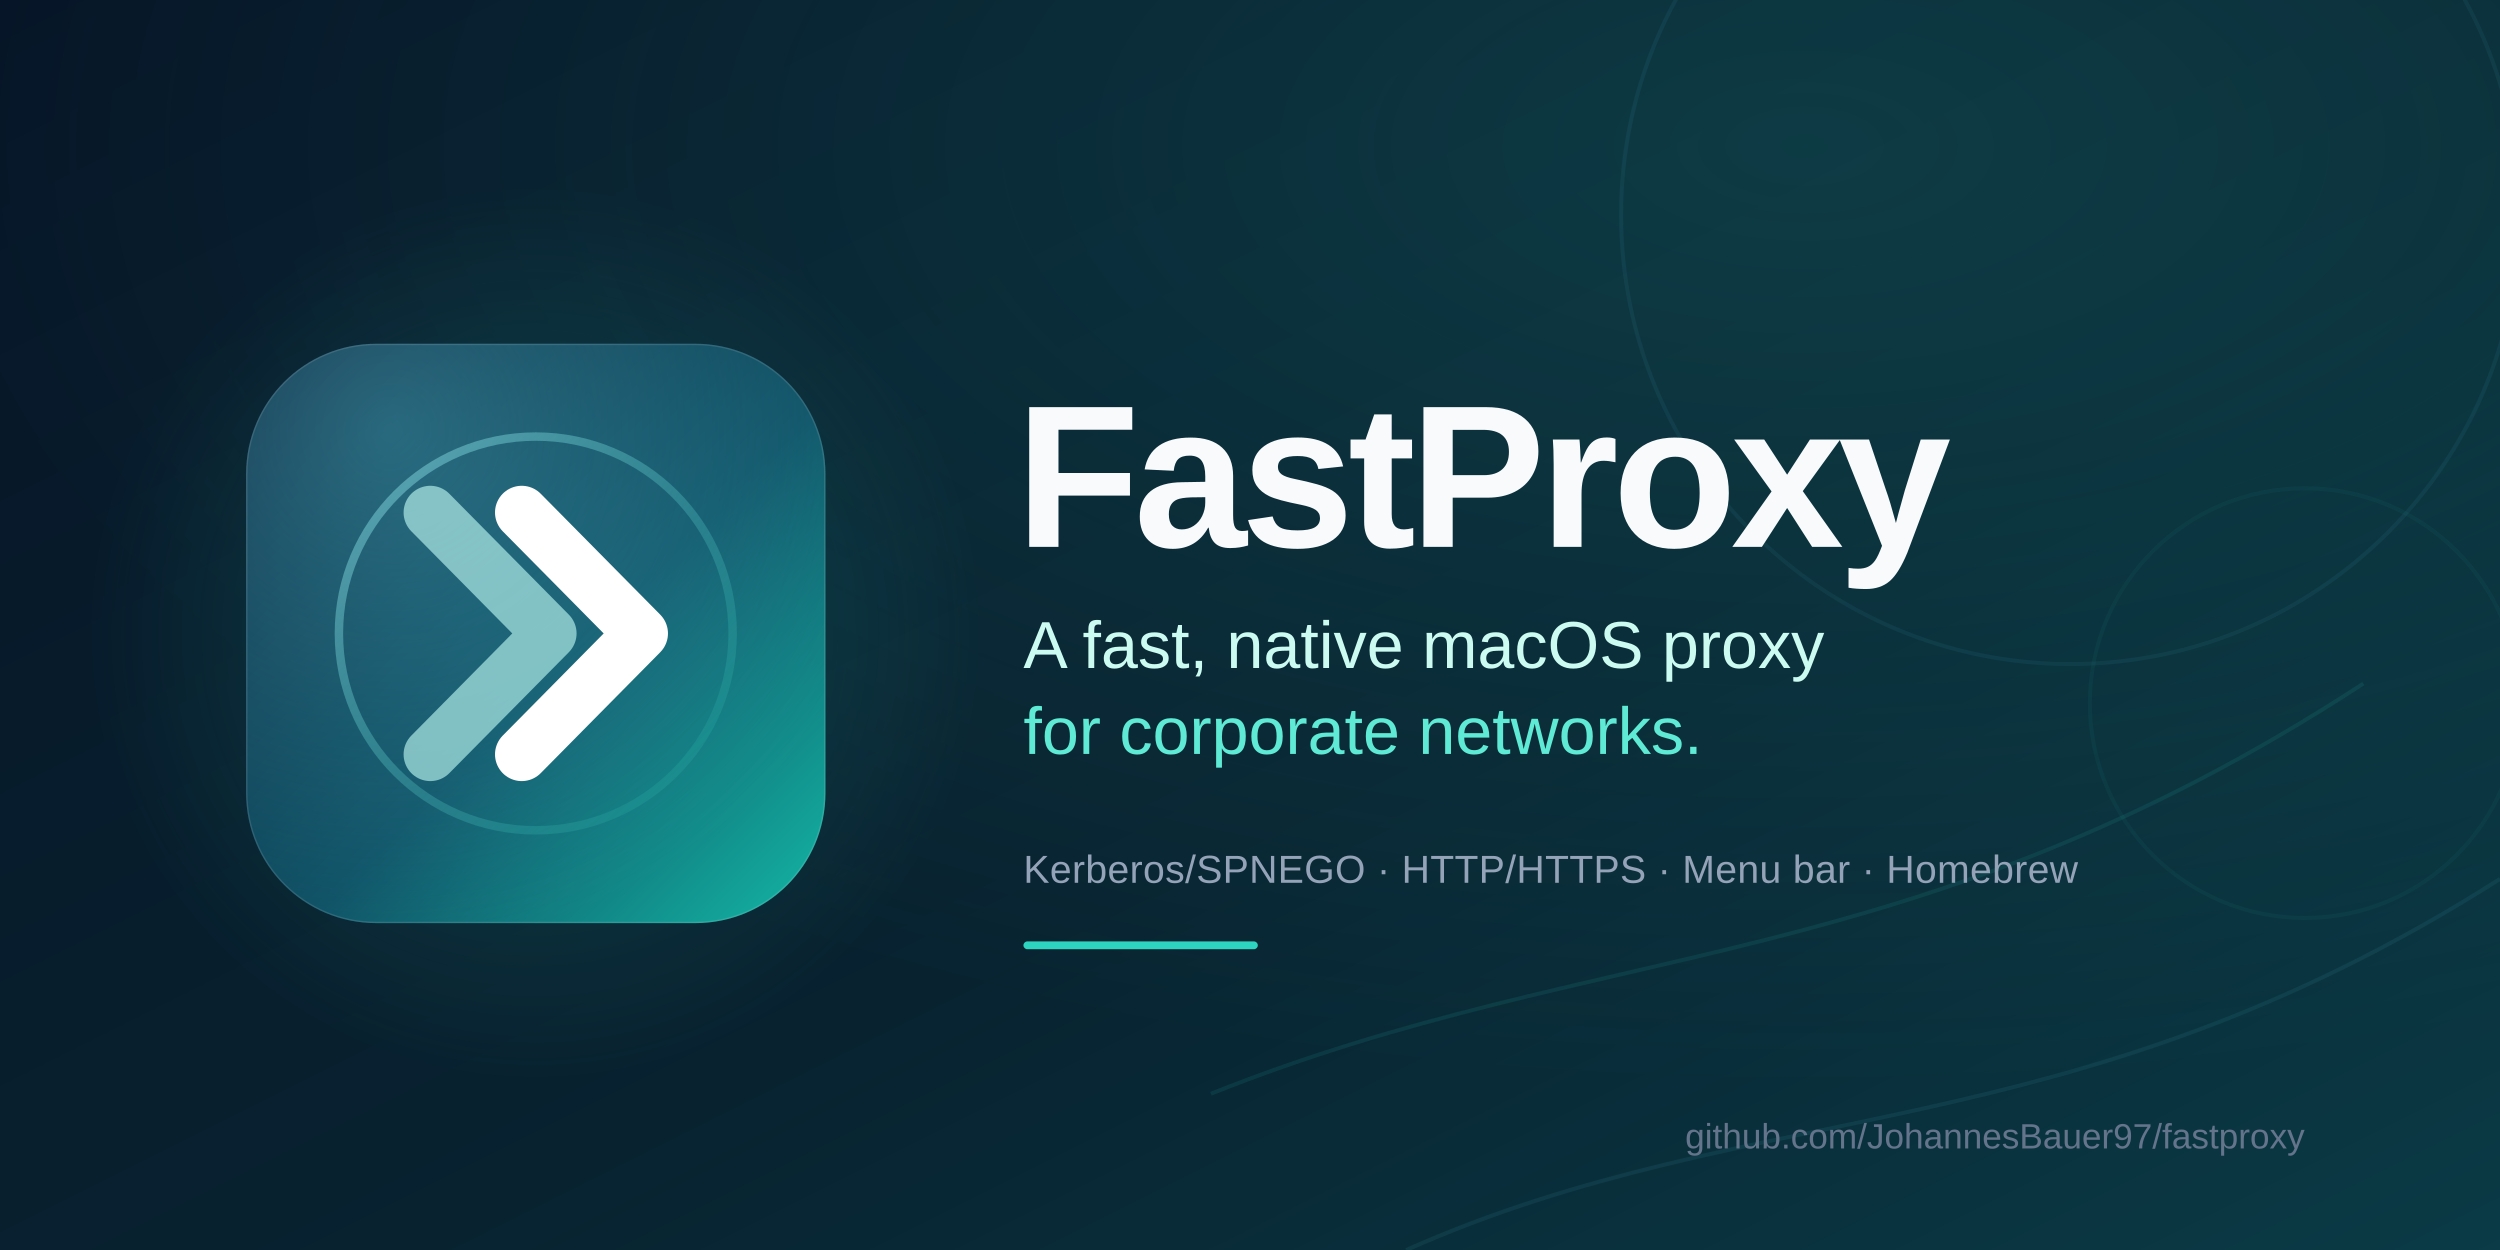
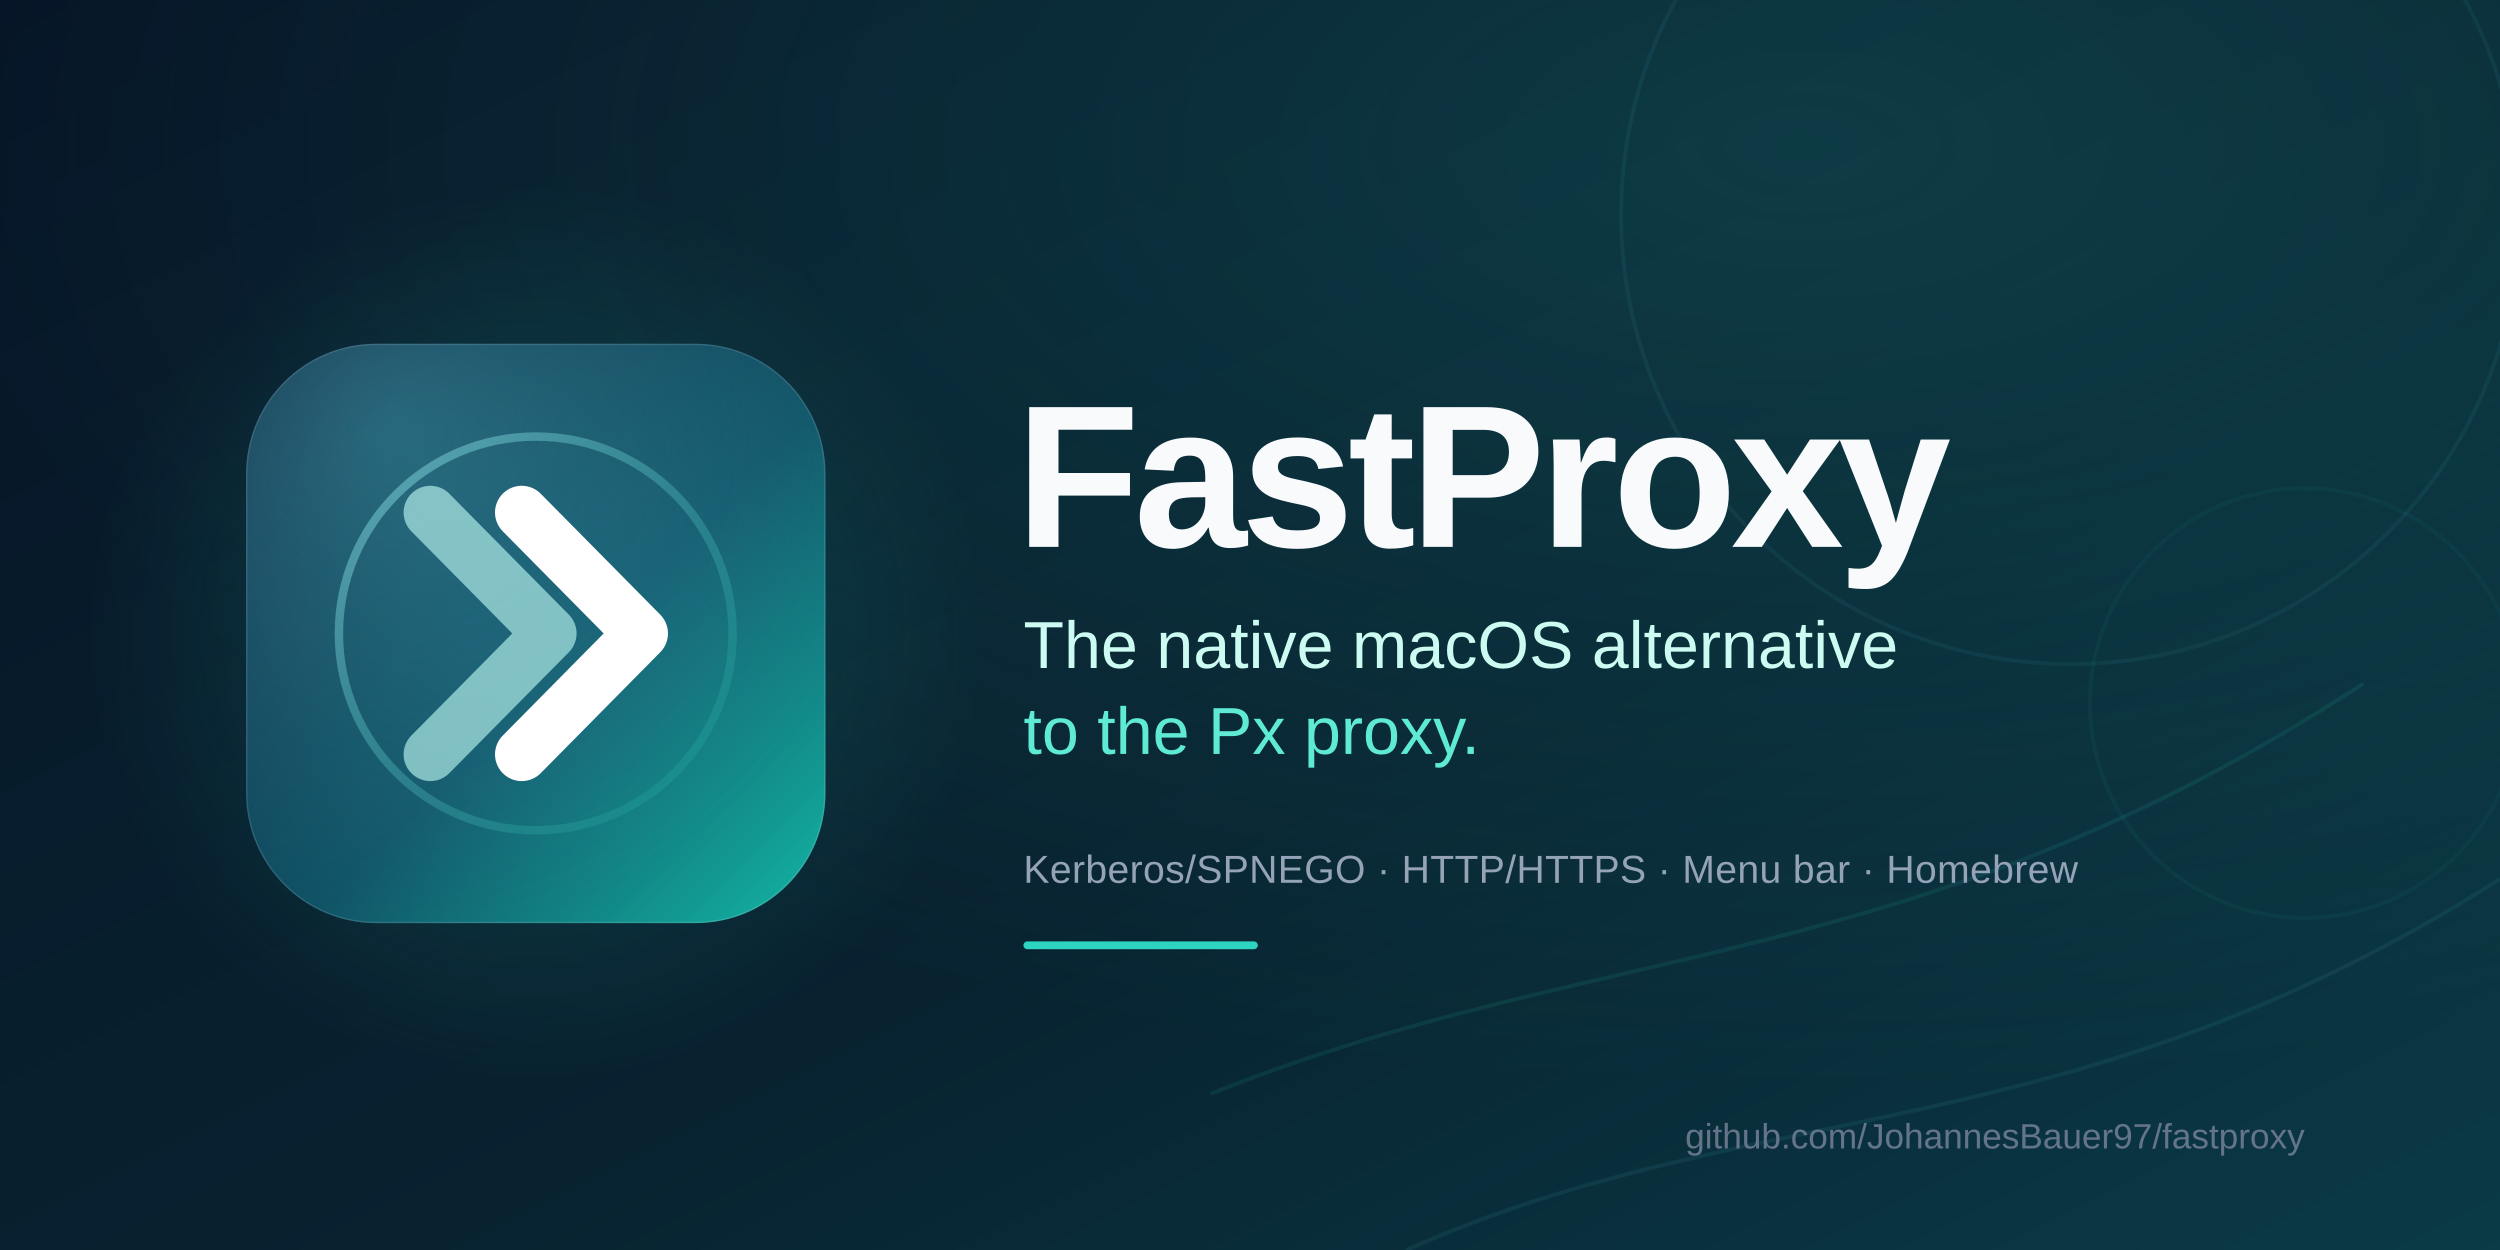
<svg xmlns="http://www.w3.org/2000/svg" width="1280" height="640" viewBox="0 0 1280 640">
  <defs>
    <linearGradient id="banner-bg" x1="0" y1="0" x2="1" y2="1">
      <stop offset="0" stop-color="#061426" />
      <stop offset="0.58" stop-color="#082230" />
      <stop offset="1" stop-color="#0A3B46" />
    </linearGradient>
    <radialGradient id="banner-glow" cx="0.72" cy="0.12" r="0.75">
      <stop offset="0" stop-color="#2DD4BF" stop-opacity="0.16" />
      <stop offset="1" stop-color="#2DD4BF" stop-opacity="0" />
    </radialGradient>
    <radialGradient id="icon-halo" cx="0.5" cy="0.5" r="0.5">
      <stop offset="0" stop-color="#2DD4BF" stop-opacity="0.28" />
      <stop offset="0.62" stop-color="#2DD4BF" stop-opacity="0.08" />
      <stop offset="1" stop-color="#2DD4BF" stop-opacity="0" />
    </radialGradient>
    <linearGradient id="icon-bg" x1="0" y1="0" x2="1" y2="1">
      <stop offset="0" stop-color="#0B1B33" />
      <stop offset="0.55" stop-color="#0E4F63" />
      <stop offset="1" stop-color="#14B8A6" />
    </linearGradient>
    <radialGradient id="icon-glow" cx="0.25" cy="0.15" r="0.9">
      <stop offset="0" stop-color="#67E8F9" stop-opacity="0.32" />
      <stop offset="1" stop-color="#67E8F9" stop-opacity="0" />
    </radialGradient>
    <linearGradient id="icon-ring" x1="0" y1="0" x2="1" y2="1">
      <stop offset="0" stop-color="#A5F3FC" stop-opacity="0.85" />
      <stop offset="1" stop-color="#2DD4BF" stop-opacity="0.15" />
    </linearGradient>
  </defs>
  <rect width="1280" height="640" fill="url(#banner-bg)" />
  <rect width="1280" height="640" fill="url(#banner-glow)" />
  <path d="M 620 560 C 820 480 980 500 1210 350" fill="none" stroke="#2DD4BF" stroke-opacity="0.10" stroke-width="2" />
  <path d="M 720 640 C 900 560 1060 590 1280 450" fill="none" stroke="#67E8F9" stroke-opacity="0.07" stroke-width="2" />
  <circle cx="1060" cy="110" r="230" fill="none" stroke="#67E8F9" stroke-opacity="0.06" stroke-width="2" />
  <circle cx="1180" cy="360" r="110" fill="none" stroke="#2DD4BF" stroke-opacity="0.05" stroke-width="2" />
  <circle cx="274" cy="324" r="230" fill="url(#icon-halo)" />
  <g transform="translate(90, 140) scale(0.36)">
    <rect x="100" y="100" width="824" height="824" rx="185" fill="url(#icon-bg)" />
    <rect x="100" y="100" width="824" height="824" rx="185" fill="url(#icon-glow)" />
    <rect x="101" y="101" width="822" height="822" rx="184" fill="none" stroke="#FFFFFF" stroke-opacity="0.12" stroke-width="2" />
    <circle cx="512" cy="512" r="280" fill="none" stroke="url(#icon-ring)" stroke-width="12" stroke-opacity="0.55" />
    <path d="M 492 340 L 662 512 L 492 684" fill="none" stroke="#FFFFFF" stroke-width="76" stroke-linecap="round" stroke-linejoin="round" />
    <path d="M 362 340 L 532 512 L 362 684" fill="none" stroke="#B8F5EE" stroke-width="76" stroke-linecap="round" stroke-linejoin="round" opacity="0.65" />
  </g>
  <text x="520" y="280" font-family="Helvetica Neue, Arial, sans-serif" font-size="104" font-weight="700" fill="#F8FAFC" letter-spacing="-3">FastProxy</text>
-   <text x="524" y="342" font-family="Helvetica Neue, Arial, sans-serif" font-size="34" fill="#CCFBF1">A fast, native macOS proxy</text>
-   <text x="524" y="386" font-family="Helvetica Neue, Arial, sans-serif" font-size="34" fill="#5EEAD4">for corporate networks.</text>
+   <text x="524" y="342" font-family="Helvetica Neue, Arial, sans-serif" font-size="34" fill="#CCFBF1">The native macOS alternative</text>
+   <text x="524" y="386" font-family="Helvetica Neue, Arial, sans-serif" font-size="34" fill="#5EEAD4">to the Px proxy.</text>
  <text x="524" y="452" font-family="Helvetica Neue, Arial, sans-serif" font-size="20" fill="#94A3B8" letter-spacing="0.2">Kerberos/SPNEGO · HTTP/HTTPS · Menu bar · Homebrew</text>
  <rect x="524" y="482" width="120" height="4" rx="2" fill="#2DD4BF" />
  <text x="1180" y="588" font-family="Helvetica Neue, Arial, sans-serif" font-size="18" fill="#64748B" text-anchor="end">github.com/JohannesBauer97/fastproxy</text>
</svg>
